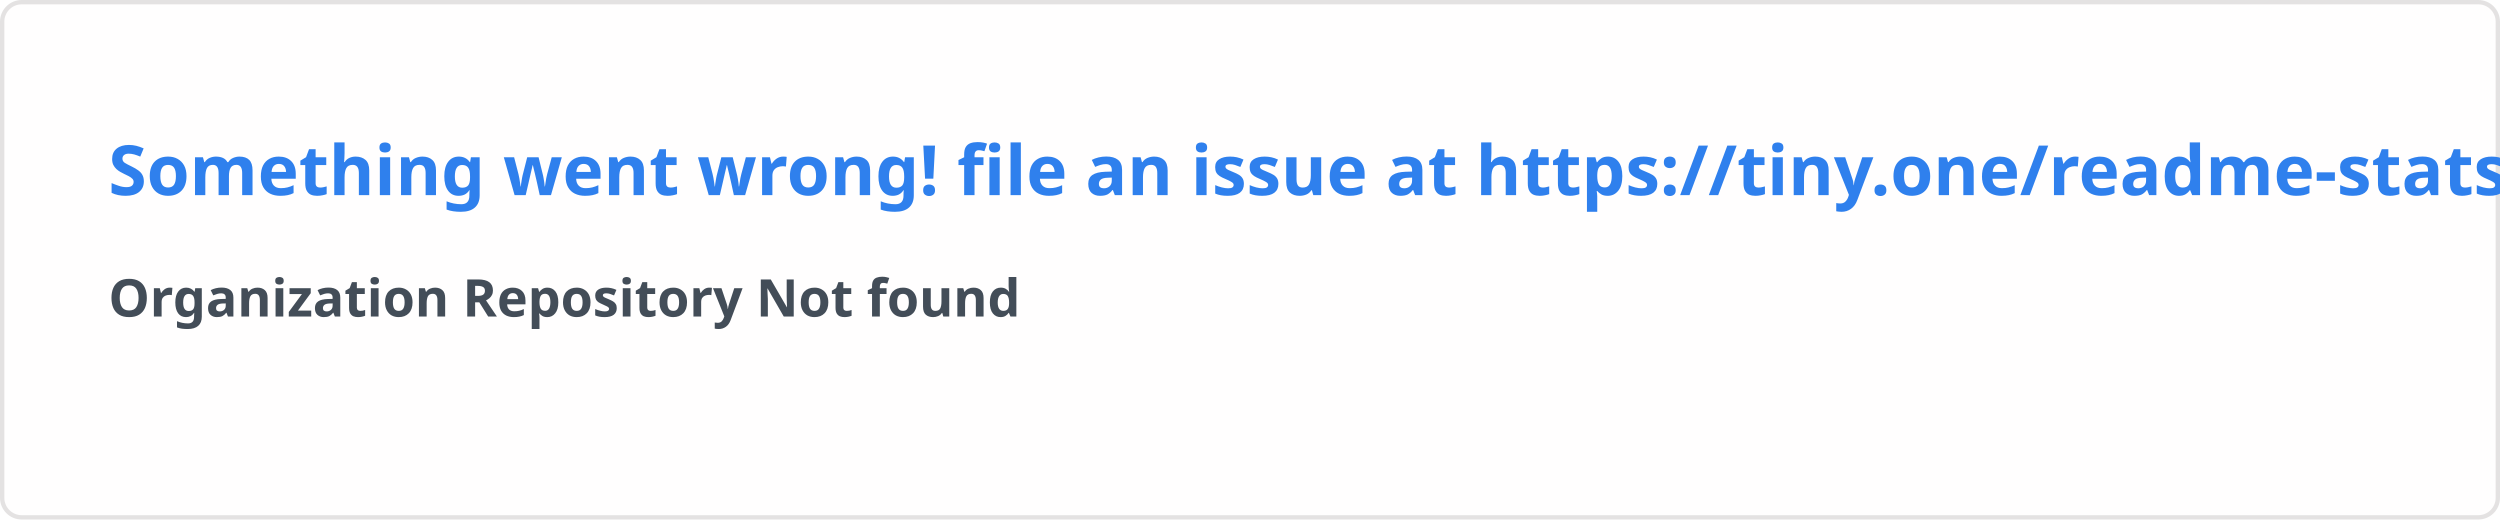
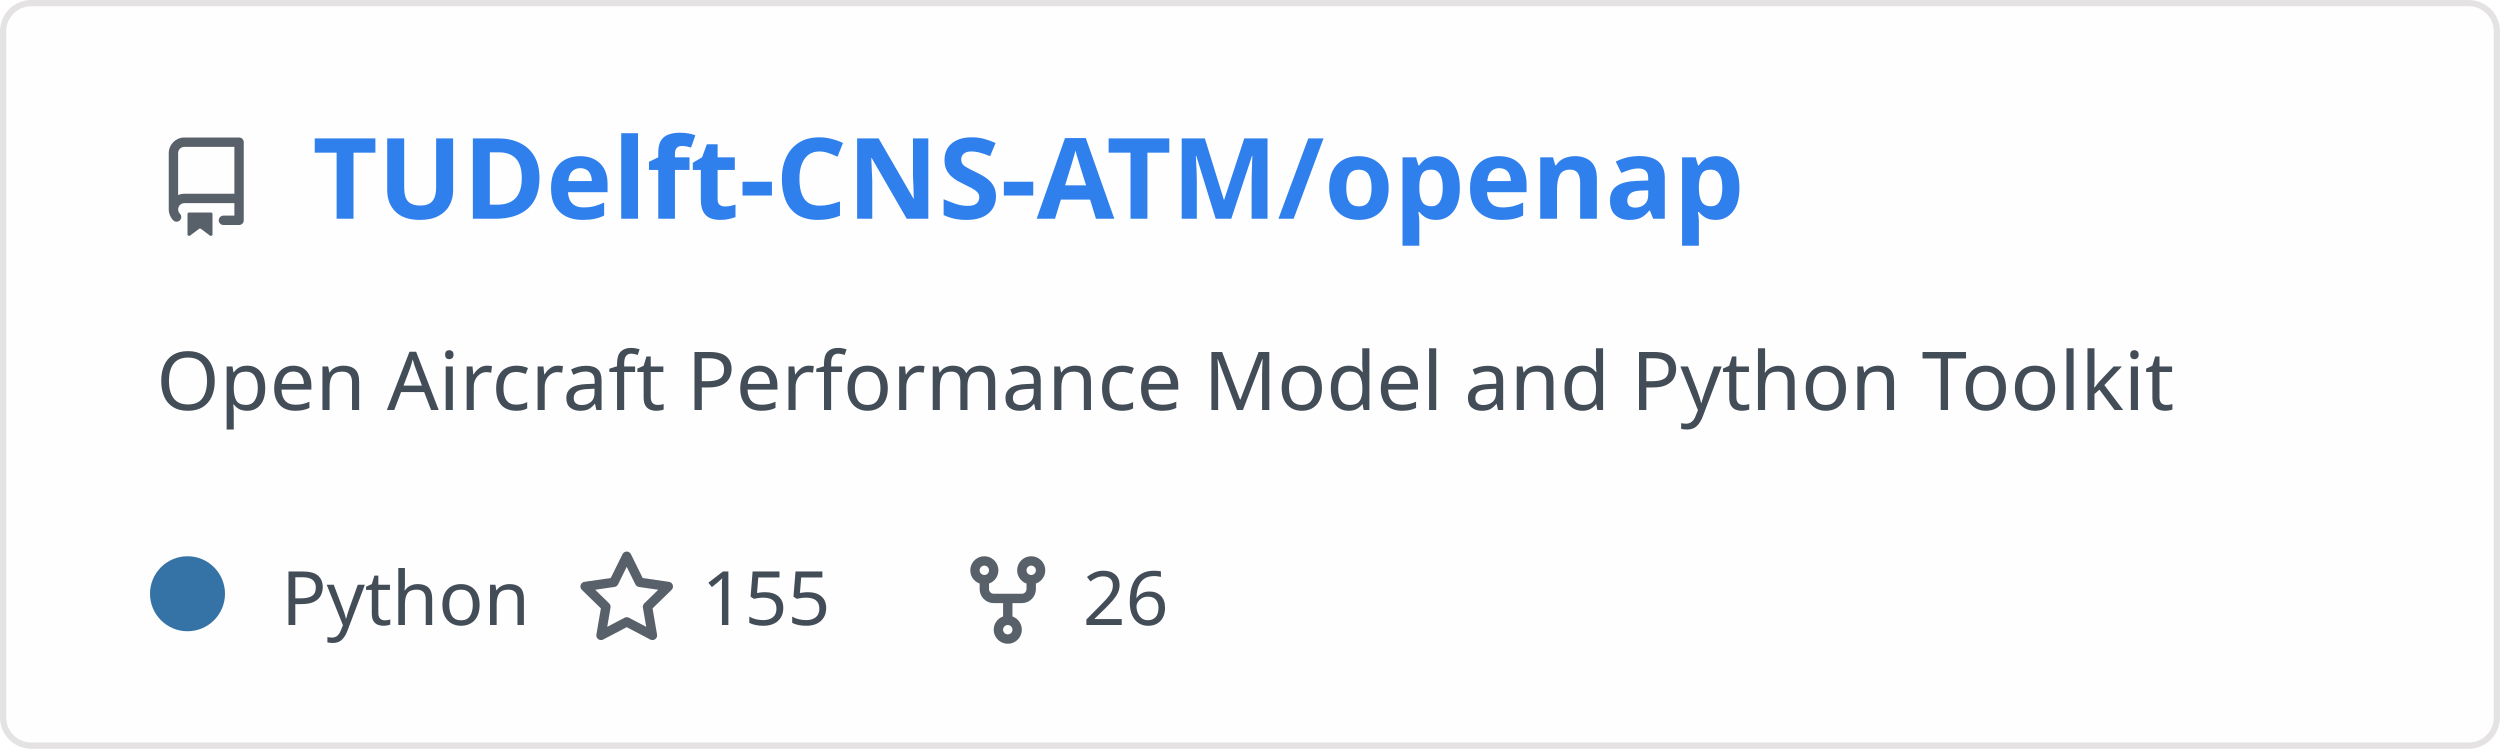
- <svg xmlns="http://www.w3.org/2000/svg" width="576.5" height="120" viewBox="0 0 576.5 120" fill="#fffefe">
+ <svg xmlns="http://www.w3.org/2000/svg" width="400" height="120" viewBox="0 0 400 120" fill="none" role="img" aria-labelledby="descId">
  <style>
-     .text { font: 600 16px 'Segoe UI', Ubuntu, Sans-Serif; fill: #2f80ed }
-     .small { font: 600 12px 'Segoe UI', Ubuntu, Sans-Serif; fill: #434d58 }
-     .gray { fill: #858585 }
-     </style>
-   <rect x="0.5" y="0.5" width="575.5" height="99%" rx="4.5" fill="#fffefe" stroke="#e4e2e2" />
-   <text x="25" y="45" class="text">Something went wrong! file an issue at https://tiny.one/readme-stats</text>
-   <text data-testid="message" x="25" y="55" class="text small">
-     <tspan x="25" dy="18">Organization Repository Not found</tspan>
-     <tspan x="25" dy="18" class="gray" />
-   </text>
+           .header {
+             font: 600 18px 'Segoe UI', Ubuntu, Sans-Serif;
+             fill: #2f80ed;
+             animation: fadeInAnimation 0.8s ease-in-out forwards;
+           }
+           @supports(-moz-appearance: auto) {
+             /* Selector detects Firefox */
+             .header { font-size: 15.5px; }
+           }
+ 
+     .description { font: 400 13px 'Segoe UI', Ubuntu, Sans-Serif; fill: #434d58 }
+     .gray { font: 400 12px 'Segoe UI', Ubuntu, Sans-Serif; fill: #434d58 }
+     .icon { fill: #586069 }
+     .badge { font: 600 11px 'Segoe UI', Ubuntu, Sans-Serif; }
+     .badge rect { opacity: 0.2 }
+ 
+ 
+ 
+       /* Animations */
+       @keyframes scaleInAnimation {
+         from {
+           transform: translate(-5px, 5px) scale(0);
+         }
+         to {
+           transform: translate(-5px, 5px) scale(1);
+         }
+       }
+       @keyframes fadeInAnimation {
+         from {
+           opacity: 0;
+         }
+         to {
+           opacity: 1;
+         }
+       }
+ 
+           * { animation-duration: 0s !important; animation-delay: 0s !important; }
+         </style>
+   <rect data-testid="card-bg" x="0.5" y="0.5" rx="4.5" height="99%" stroke="#e4e2e2" width="399" fill="#fffefe" stroke-opacity="1" />
+   <g data-testid="card-title" transform="translate(25, 35)">
+     <g transform="translate(0, 0)">
+       <svg class="icon" x="0" y="-13" viewBox="0 0 16 16" version="1.1" width="16" height="16">
+         <path fill-rule="evenodd" d="M2 2.5A2.5 2.5 0 014.5 0h8.75a.75.75 0 01.75.75v12.5a.75.75 0 01-.75.75h-2.5a.75.75 0 110-1.5h1.75v-2h-8a1 1 0 00-.714 1.7.75.75 0 01-1.072 1.05A2.495 2.495 0 012 11.5v-9zm10.5-1V9h-8c-.356 0-.694.074-1 .208V2.5a1 1 0 011-1h8zM5 12.25v3.25a.25.25 0 00.4.2l1.45-1.087a.25.25 0 01.3 0L8.6 15.7a.25.25 0 00.4-.2v-3.25a.25.25 0 00-.25-.25h-3.5a.25.25 0 00-.25.25z" />
+       </svg>
+     </g>
+     <g transform="translate(25, 0)">
+       <text x="0" y="0" class="header" data-testid="header">TUDelft-CNS-ATM/openap</text>
+     </g>
+   </g>
+   <g data-testid="main-card-body" transform="translate(0, 55)">
+     <text class="description" x="25" y="-5">
+       <tspan dy="1.2em" x="25">Open Aircraft Performance Model and Python Toolkit</tspan>
+     </text>
+     <g transform="translate(30, 45)">
+       <g transform="translate(0, 0)">
+         <g data-testid="primary-lang">
+           <circle data-testid="lang-color" cx="0" cy="-5" r="6" fill="#3572A5" />
+           <text data-testid="lang-name" class="gray" x="15">Python</text>
+         </g>
+       </g>
+       <g transform="translate(62.275, 0)">
+         <g transform="translate(0, 0)">
+           <svg class="icon" y="-12" viewBox="0 0 16 16" version="1.1" width="16" height="16">
+             <path fill-rule="evenodd" d="M8 .25a.75.75 0 01.673.418l1.882 3.815 4.21.612a.75.75 0 01.416 1.279l-3.046 2.97.719 4.192a.75.75 0 01-1.088.791L8 12.347l-3.766 1.98a.75.75 0 01-1.088-.79l.72-4.194L.818 6.374a.75.75 0 01.416-1.28l4.21-.611L7.327.668A.75.75 0 018 .25zm0 2.445L6.615 5.5a.75.75 0 01-.564.41l-3.097.45 2.24 2.184a.75.75 0 01.216.664l-.528 3.084 2.769-1.456a.75.75 0 01.698 0l2.77 1.456-.53-3.084a.75.75 0 01.216-.664l2.24-2.183-3.096-.45a.75.75 0 01-.564-.41L8 2.694v.001z" />
+           </svg>
+         </g>
+         <g transform="translate(20, 0)">
+           <text data-testid="stargazers" class="gray">155</text>
+         </g>
+       </g>
+       <g transform="translate(123.2438, 0)">
+         <g transform="translate(0, 0)">
+           <svg class="icon" y="-12" viewBox="0 0 16 16" version="1.1" width="16" height="16">
+             <path fill-rule="evenodd" d="M5 3.25a.75.75 0 11-1.5 0 .75.75 0 011.5 0zm0 2.122a2.25 2.25 0 10-1.5 0v.878A2.25 2.25 0 005.75 8.5h1.5v2.128a2.251 2.251 0 101.5 0V8.5h1.5a2.25 2.25 0 002.25-2.25v-.878a2.25 2.25 0 10-1.5 0v.878a.75.75 0 01-.75.75h-4.5A.75.75 0 015 6.25v-.878zm3.75 7.378a.75.75 0 11-1.5 0 .75.75 0 011.5 0zm3-8.75a.75.75 0 100-1.5.75.75 0 000 1.5z" />
+           </svg>
+         </g>
+         <g transform="translate(20, 0)">
+           <text data-testid="forkcount" class="gray">26</text>
+         </g>
+       </g>
+     </g>
+   </g>
</svg>
